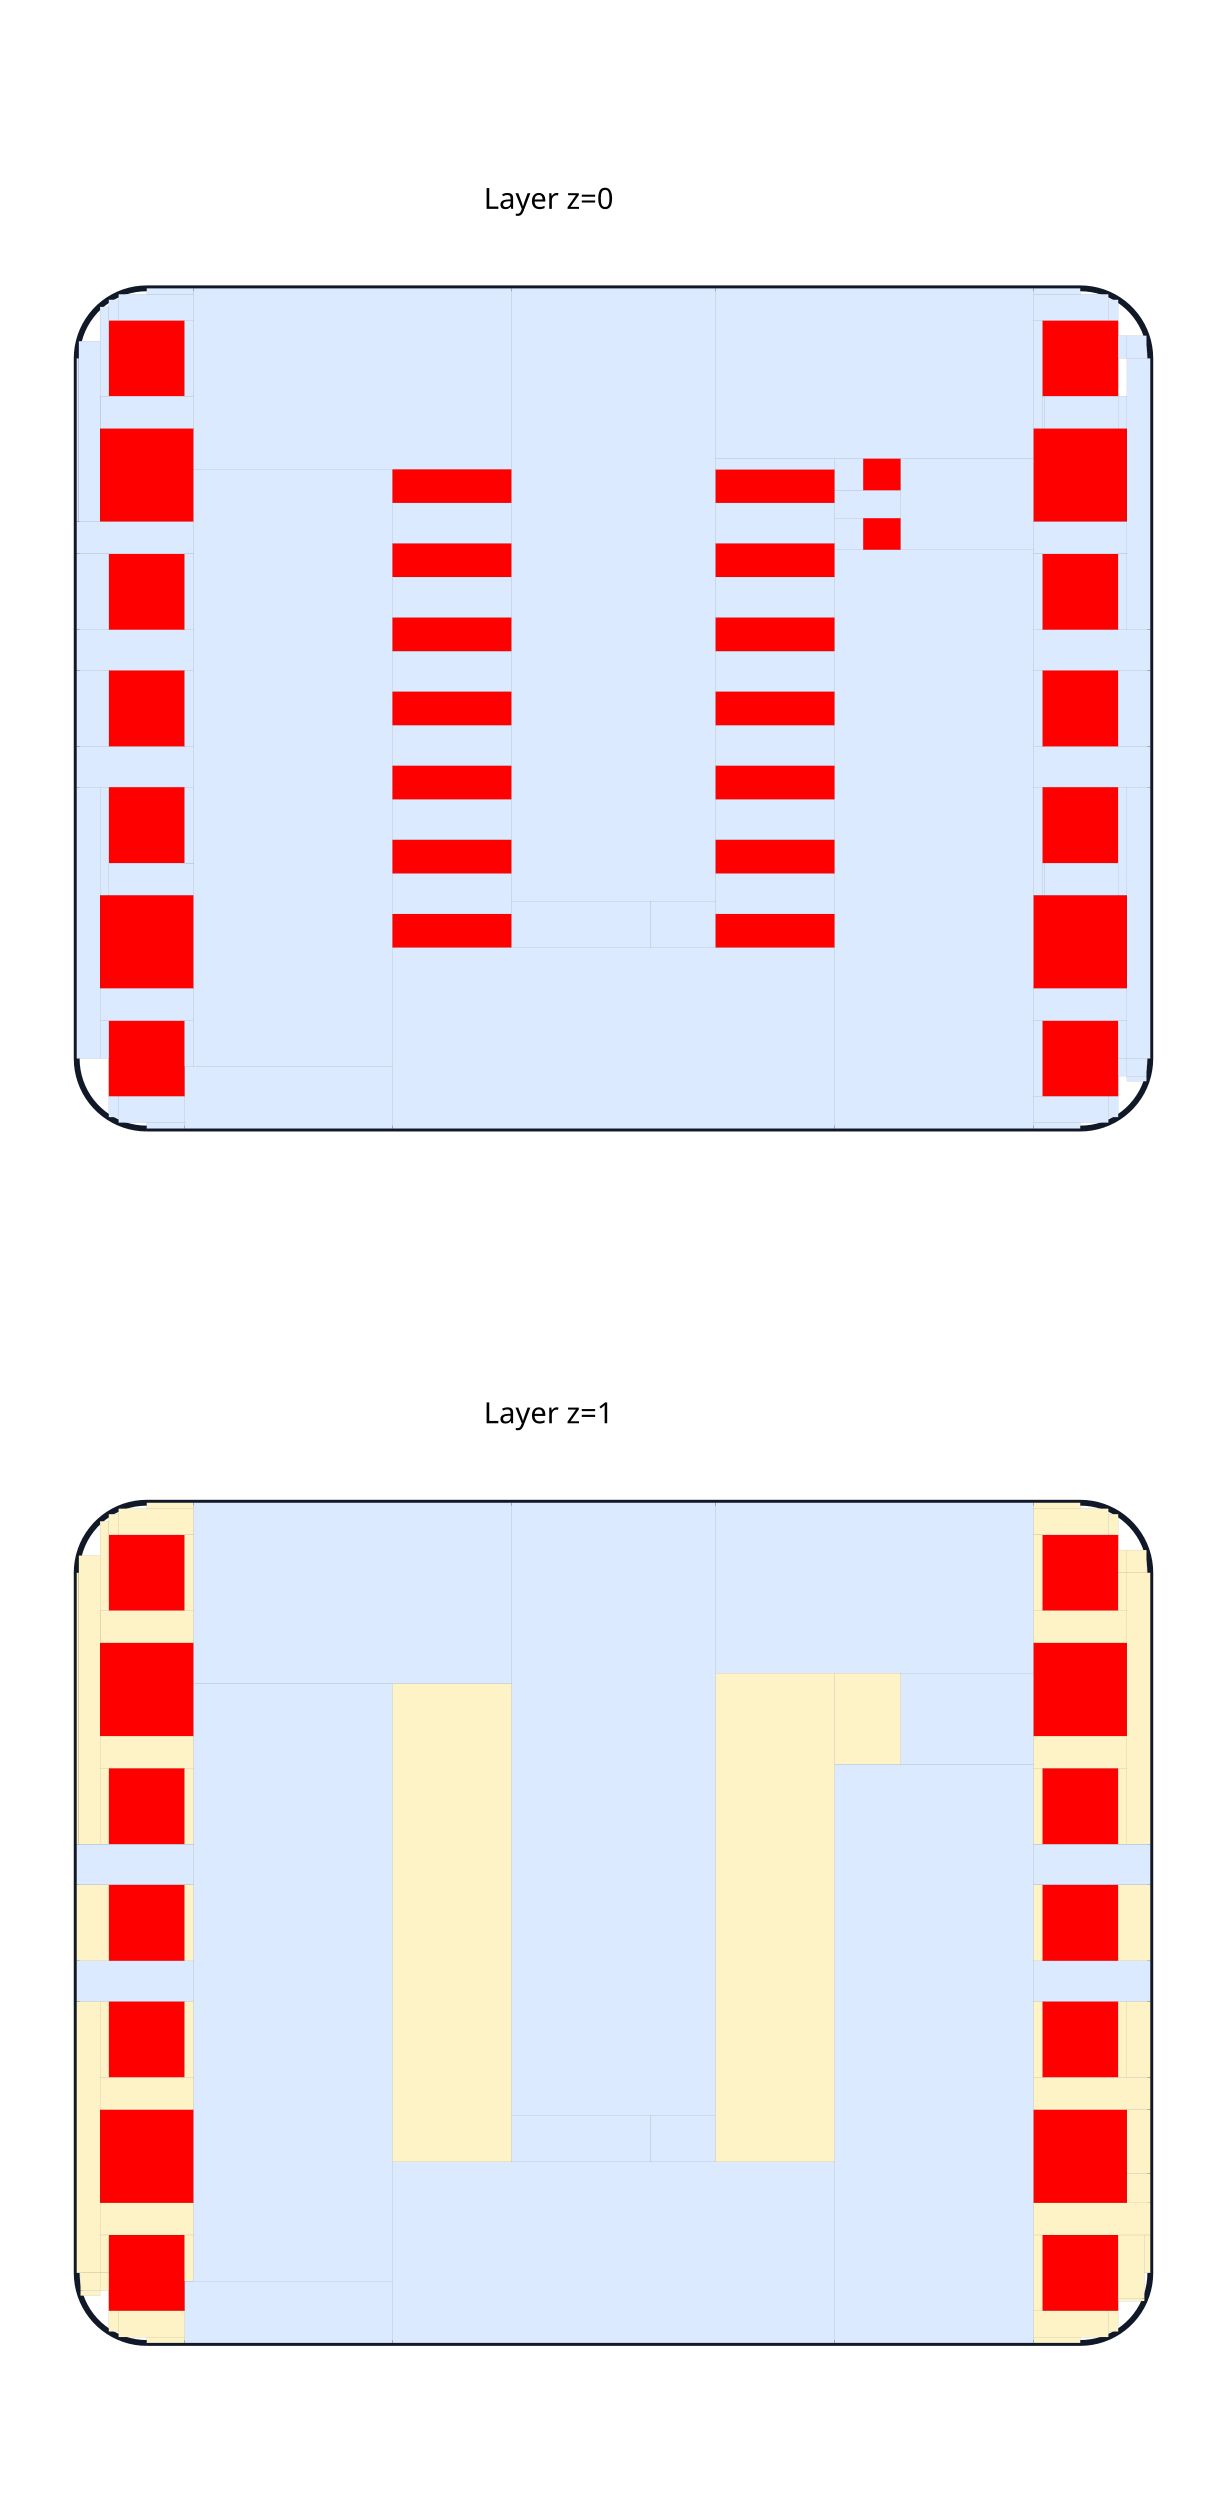
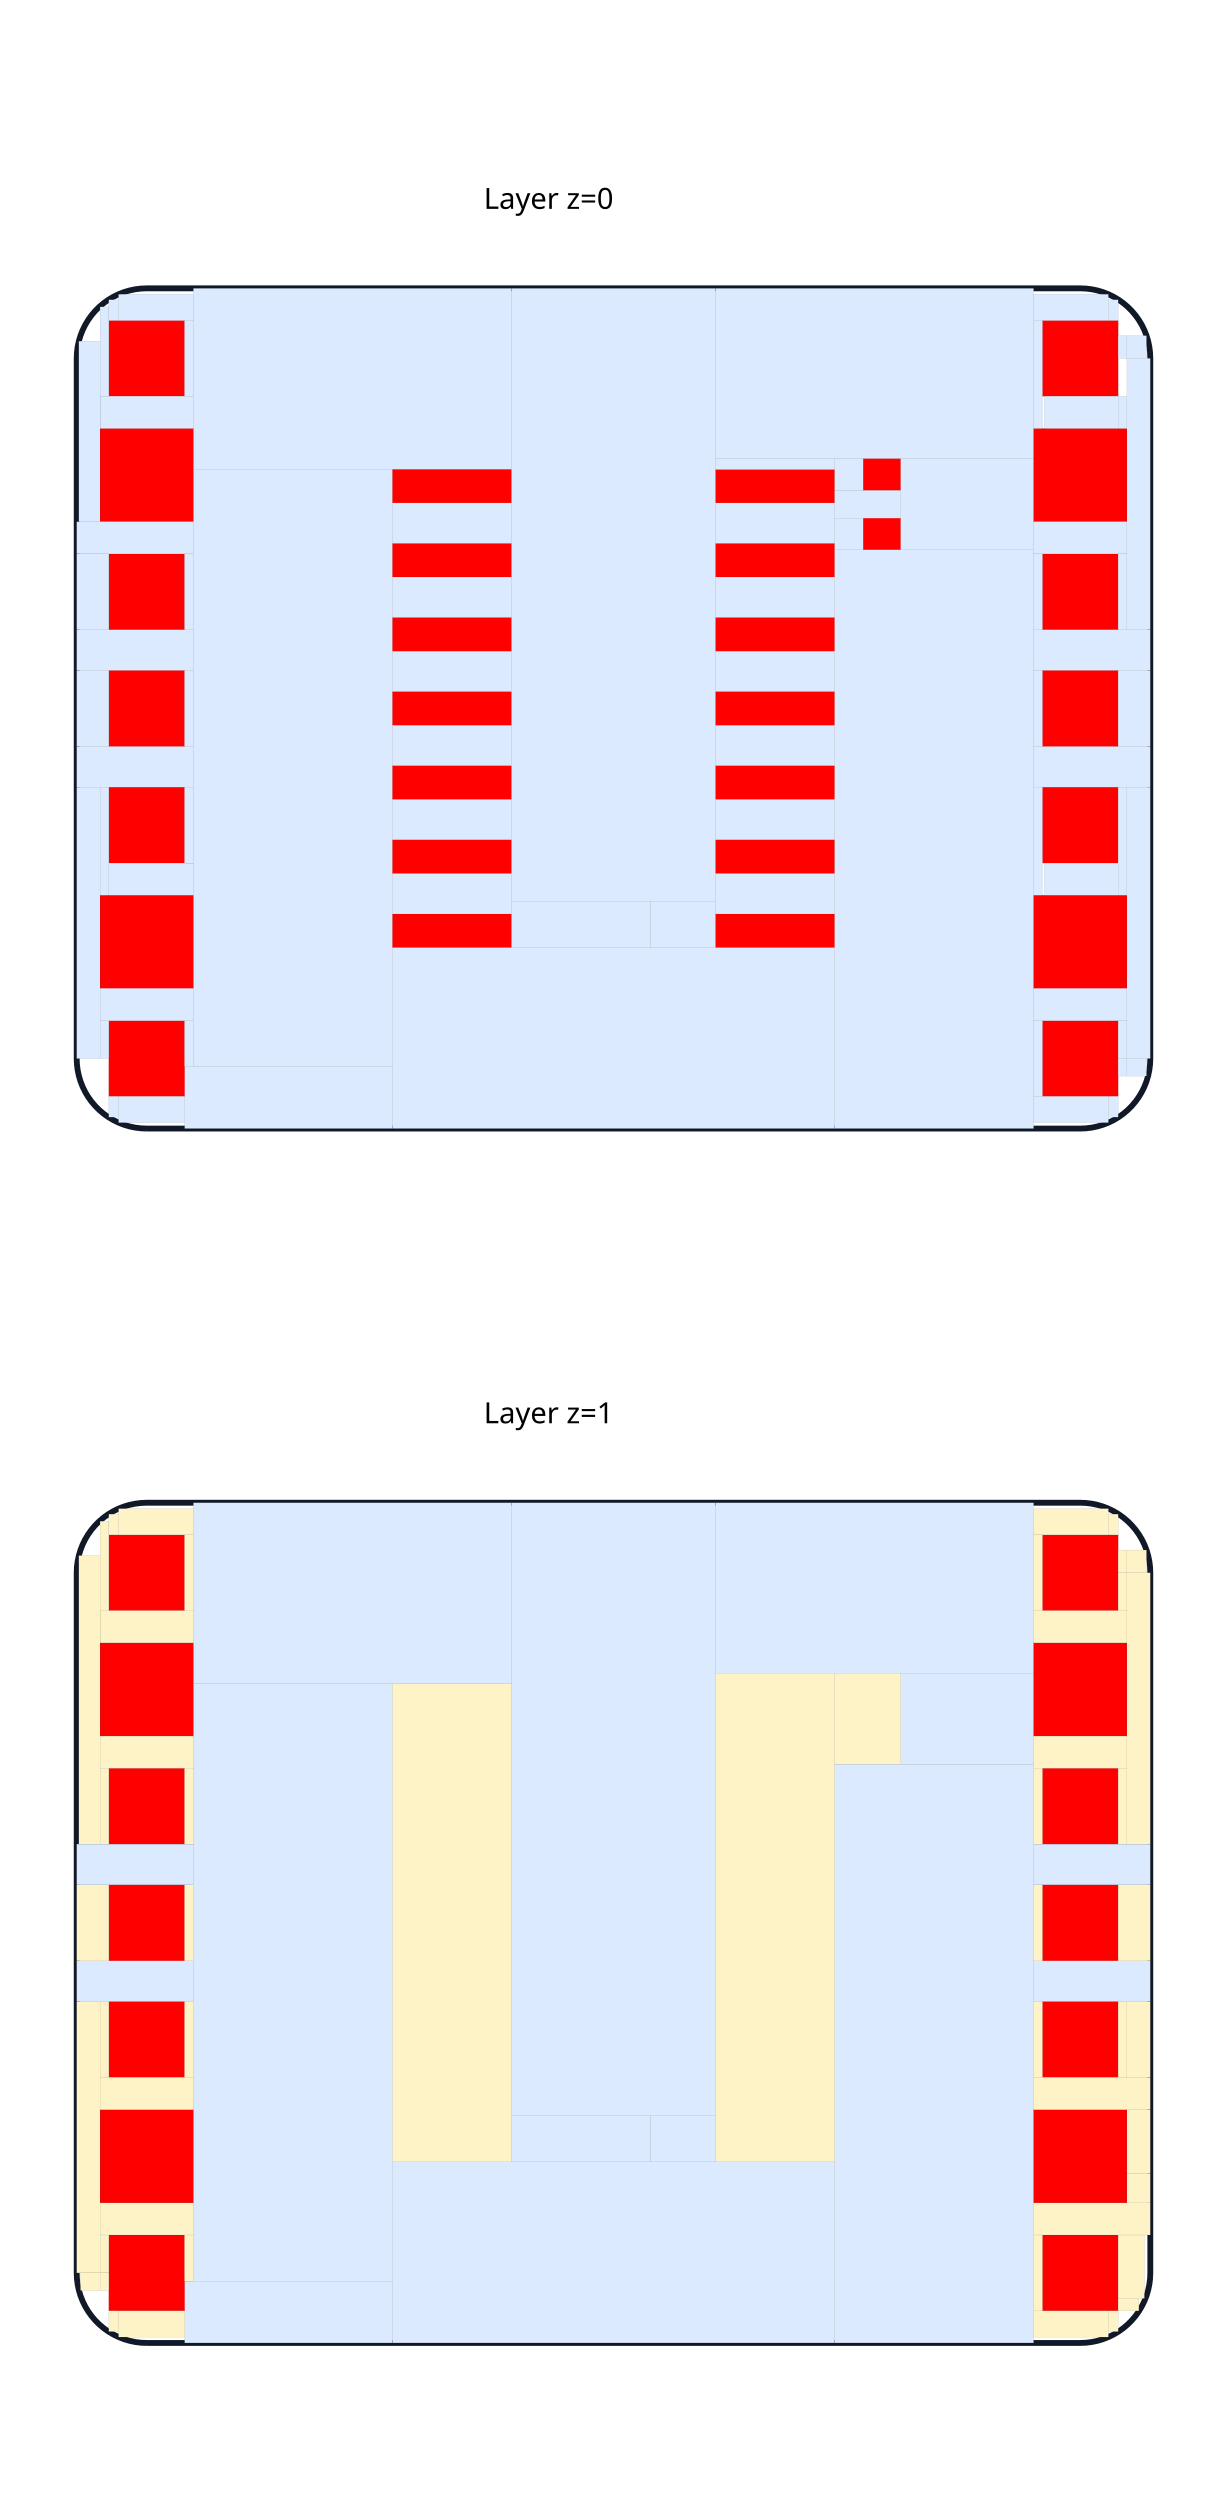
<svg xmlns="http://www.w3.org/2000/svg" width="640" height="1304" viewBox="0 0 640 1304">
  <rect width="100%" height="100%" fill="white" />
  <g>
    <polyline data-points="-7.999999999999999,-7.199999999999999 7.999999999999999,-7.199999999999999 8.099095214566798,-7.195901391608003 8.197513508336879,-7.183633564083266 8.294582584568959,-7.163280319127195 8.38963936304562,-7.134980690040761 8.482034509583563,-7.098927991986068 8.571136871644487,-7.055368501447786 8.656337789746912,-7.004599773915033 8.7370552552276,-6.946968611275671 8.812737885950888,-6.882868692807757 8.882868692807758,-6.812737885950888 8.946968611275672,-6.737055255227601 9.004599773915034,-6.656337789746911 9.055368501447786,-6.571136871644487 9.098927991986068,-6.4820345095835625 9.134980690040761,-6.389639363045619 9.163280319127196,-6.294582584568958 9.183633564083266,-6.19751350833688 9.195901391608002,-6.099095214566798 9.2,-5.999999999999999 9.2,5.999999999999999 9.195901391608002,6.099095214566798 9.183633564083266,6.19751350833688 9.163280319127196,6.294582584568958 9.134980690040761,6.389639363045619 9.098927991986068,6.4820345095835625 9.055368501447786,6.571136871644487 9.004599773915034,6.656337789746911 8.946968611275672,6.737055255227601 8.882868692807758,6.812737885950888 8.812737885950888,6.882868692807757 8.7370552552276,6.946968611275671 8.656337789746912,7.004599773915033 8.571136871644487,7.055368501447786 8.482034509583563,7.098927991986068 8.38963936304562,7.134980690040761 8.294582584568959,7.163280319127195 8.197513508336879,7.183633564083266 8.099095214566798,7.195901391608003 7.999999999999999,7.199999999999999 -7.999999999999999,7.199999999999999 -8.099095214566798,7.195901391608003 -8.197513508336879,7.183633564083266 -8.294582584568959,7.163280319127195 -8.38963936304562,7.134980690040761 -8.482034509583562,7.098927991986068 -8.571136871644487,7.055368501447786 -8.65633778974691,7.004599773915033 -8.7370552552276,6.946968611275671 -8.812737885950888,6.882868692807757 -8.882868692807756,6.812737885950888 -8.946968611275672,6.737055255227601 -9.004599773915034,6.656337789746911 -9.055368501447786,6.571136871644487 -9.098927991986068,6.4820345095835625 -9.134980690040761,6.389639363045619 -9.163280319127196,6.294582584568958 -9.183633564083266,6.19751350833688 -9.195901391608002,6.099095214566798 -9.2,5.999999999999999 -9.2,-5.999999999999999 -9.195901391608002,-6.099095214566797 -9.183633564083266,-6.19751350833688 -9.163280319127196,-6.294582584568958 -9.134980690040761,-6.389639363045619 -9.098927991986068,-6.4820345095835625 -9.055368501447786,-6.571136871644487 -9.004599773915034,-6.656337789746911 -8.946968611275672,-6.737055255227601 -8.882868692807758,-6.812737885950888 -8.812737885950888,-6.882868692807757 -8.7370552552276,-6.946968611275671 -8.656337789746912,-7.004599773915033 -8.571136871644487,-7.055368501447786 -8.482034509583563,-7.098927991986068 -8.38963936304562,-7.134980690040761 -8.294582584568959,-7.163280319127195 -8.19751350833688,-7.183633564083266 -8.099095214566798,-7.195901391608003 -7.999999999999999,-7.199999999999999 -7.999999999999999,-7.199999999999999" data-type="line" data-label="outline" points="76.522,588.657 563.478,588.657 566.494,588.532 569.49,588.159 572.444,587.54 575.337,586.678 578.149,585.581 580.861,584.255 583.454,582.71 585.91,580.956 588.214,579.005 590.348,576.871 592.299,574.568 594.053,572.111 595.598,569.518 596.924,566.806 598.021,563.994 598.882,561.101 599.502,558.147 599.875,555.151 600,552.135 600,186.918 599.875,183.902 599.502,180.907 598.882,177.952 598.021,175.059 596.924,172.247 595.598,169.536 594.053,166.943 592.299,164.486 590.348,162.183 588.214,160.048 585.91,158.097 583.454,156.343 580.861,154.798 578.149,153.472 575.337,152.375 572.444,151.514 569.49,150.894 566.494,150.521 563.478,150.396 76.522,150.396 73.506,150.521 70.51,150.894 67.556,151.514 64.663,152.375 61.851,153.472 59.139,154.798 56.546,156.343 54.09,158.097 51.786,160.048 49.652,162.183 47.701,164.486 45.947,166.943 44.402,169.536 43.076,172.247 41.979,175.059 41.118,177.952 40.498,180.907 40.125,183.902 40,186.918 40,552.135 40.125,555.151 40.498,558.147 41.118,561.101 41.979,563.994 43.076,566.806 44.402,569.518 45.947,572.111 47.701,574.568 49.652,576.871 51.786,579.005 54.09,580.956 56.546,582.71 59.139,584.255 61.851,585.581 64.663,586.678 67.556,587.54 70.51,588.159 73.506,588.532 76.522,588.657 76.522,588.657" fill="none" stroke="#111827" stroke-width="3.043" />
  </g>
  <g>
    <polyline data-points="-7.999999999999999,-28.012638541666664 7.999999999999999,-28.012638541666664 8.099095214566798,-28.00853993327467 8.197513508336879,-27.99627210574993 8.294582584568959,-27.97591886079386 8.38963936304562,-27.947619231707428 8.482034509583563,-27.91156653365273 8.571136871644487,-27.868007043114453 8.656337789746912,-27.817238315581697 8.7370552552276,-27.759607152942337 8.812737885950888,-27.695507234474423 8.882868692807758,-27.625376427617553 8.946968611275672,-27.549693796894267 9.004599773915034,-27.468976331413575 9.055368501447786,-27.383775413311152 9.098927991986068,-27.29467305125023 9.134980690040761,-27.202277904712282 9.163280319127196,-27.107221126235622 9.183633564083266,-27.010152050003544 9.195901391608002,-26.911733756233463 9.2,-26.812638541666665 9.2,-14.812638541666665 9.195901391608002,-14.713543327099867 9.183633564083266,-14.615125033329786 9.163280319127196,-14.518055957097708 9.134980690040761,-14.422999178621046 9.098927991986068,-14.330604032083102 9.055368501447786,-14.241501670022178 9.004599773915034,-14.156300751919755 8.946968611275672,-14.075583286439064 8.882868692807758,-13.999900655715777 8.812737885950888,-13.929769848858907 8.7370552552276,-13.865669930390993 8.656337789746912,-13.808038767751633 8.571136871644487,-13.757270040218879 8.482034509583563,-13.713710549680597 8.38963936304562,-13.677657851625904 8.294582584568959,-13.649358222539469 8.197513508336879,-13.6290049775834 8.099095214566798,-13.616737150058661 7.999999999999999,-13.612638541666666 -7.999999999999999,-13.612638541666666 -8.099095214566798,-13.616737150058661 -8.197513508336879,-13.6290049775834 -8.294582584568959,-13.649358222539469 -8.38963936304562,-13.677657851625904 -8.482034509583562,-13.713710549680597 -8.571136871644487,-13.757270040218879 -8.65633778974691,-13.808038767751633 -8.7370552552276,-13.865669930390993 -8.812737885950888,-13.929769848858907 -8.882868692807756,-13.999900655715777 -8.946968611275672,-14.075583286439064 -9.004599773915034,-14.156300751919755 -9.055368501447786,-14.241501670022178 -9.098927991986068,-14.330604032083102 -9.134980690040761,-14.422999178621046 -9.163280319127196,-14.518055957097708 -9.183633564083266,-14.615125033329786 -9.195901391608002,-14.713543327099867 -9.2,-14.812638541666665 -9.2,-26.812638541666665 -9.195901391608002,-26.911733756233463 -9.183633564083266,-27.010152050003544 -9.163280319127196,-27.107221126235622 -9.134980690040761,-27.202277904712282 -9.098927991986068,-27.29467305125023 -9.055368501447786,-27.383775413311152 -9.004599773915034,-27.468976331413575 -8.946968611275672,-27.549693796894267 -8.882868692807758,-27.625376427617553 -8.812737885950888,-27.695507234474423 -8.7370552552276,-27.759607152942337 -8.656337789746912,-27.817238315581697 -8.571136871644487,-27.868007043114453 -8.482034509583563,-27.91156653365273 -8.38963936304562,-27.947619231707428 -8.294582584568959,-27.97591886079386 -8.19751350833688,-27.99627210574993 -8.099095214566798,-28.00853993327467 -7.999999999999999,-28.012638541666664 -7.999999999999999,-28.012638541666664" data-type="line" data-label="outline" points="76.522,1222.085 563.478,1222.085 566.494,1221.961 569.49,1221.587 572.444,1220.968 575.337,1220.106 578.149,1219.009 580.861,1217.683 583.454,1216.138 585.91,1214.384 588.214,1212.433 590.348,1210.299 592.299,1207.996 594.053,1205.539 595.598,1202.946 596.924,1200.234 598.021,1197.422 598.882,1194.529 599.502,1191.575 599.875,1188.58 600,1185.564 600,820.346 599.875,817.33 599.502,814.335 598.882,811.381 598.021,808.488 596.924,805.676 595.598,802.964 594.053,800.371 592.299,797.914 590.348,795.611 588.214,793.476 585.91,791.525 583.454,789.771 580.861,788.226 578.149,786.901 575.337,785.803 572.444,784.942 569.49,784.323 566.494,783.949 563.478,783.824 76.522,783.824 73.506,783.949 70.51,784.323 67.556,784.942 64.663,785.803 61.851,786.901 59.139,788.226 56.546,789.771 54.09,791.525 51.786,793.476 49.652,795.611 47.701,797.914 45.947,800.371 44.402,802.964 43.076,805.676 41.979,808.488 41.118,811.381 40.498,814.335 40.125,817.33 40,820.346 40,1185.564 40.125,1188.58 40.498,1191.575 41.118,1194.529 41.979,1197.422 43.076,1200.234 44.402,1202.946 45.947,1205.539 47.701,1207.996 49.652,1210.299 51.786,1212.433 54.09,1214.384 56.546,1216.138 59.139,1217.683 61.851,1219.009 64.663,1220.106 67.556,1220.968 70.51,1221.587 73.506,1221.961 76.522,1222.085 76.522,1222.085" fill="none" stroke="#111827" stroke-width="3.043" />
  </g>
  <g>
    <rect data-type="rect" data-label="node" data-x="0" data-y="1.9496674999999997" x="266.736" y="150.396" width="106.528" height="319.585" fill="#dbeafe" stroke="black" stroke-width="0.033" />
  </g>
  <g>
    <rect data-type="rect" data-label="node" data-x="-4.4750555" data-y="5.6484974999999995" x="100.87" y="150.396" width="165.866" height="94.439" fill="#dbeafe" stroke="black" stroke-width="0.033" />
  </g>
  <g>
    <rect data-type="rect" data-label="node" data-x="4.4750555" data-y="5.74" x="373.264" y="150.396" width="165.866" height="88.87" fill="#dbeafe" stroke="black" stroke-width="0.033" />
  </g>
  <g>
    <rect data-type="rect" data-label="node" data-x="-5.4940525" data-y="-1.0208469999999998" x="100.87" y="244.836" width="103.84" height="311.521" fill="#dbeafe" stroke="black" stroke-width="0.033" />
  </g>
  <g>
    <rect data-type="rect" data-label="node" data-x="5.4940525" data-y="-2.2399999999999993" x="435.29" y="286.744" width="103.84" height="301.913" fill="#dbeafe" stroke="black" stroke-width="0.033" />
  </g>
  <g>
    <rect data-type="rect" data-label="node" data-x="0" data-y="-5.6484974999999995" x="204.71" y="494.218" width="230.58" height="94.439" fill="#dbeafe" stroke="black" stroke-width="0.033" />
  </g>
  <g>
    <rect data-type="rect" data-label="node" data-x="6.06" data-y="3.4999999999999996" x="469.739" y="239.266" width="69.391" height="47.478" fill="#dbeafe" stroke="black" stroke-width="0.033" />
  </g>
  <g>
    <rect data-type="rect" data-label="node" data-x="-8.2" data-y="1" x="40" y="328.44" width="60.87" height="21.304" fill="#dbeafe" stroke="black" stroke-width="0.033" />
  </g>
  <g>
    <rect data-type="rect" data-label="node" data-x="-5.5690525" data-y="-6.669344499999999" x="96.304" y="556.356" width="108.406" height="32.301" fill="#dbeafe" stroke="black" stroke-width="0.033" />
  </g>
  <g>
    <rect data-type="rect" data-label="node" data-x="8.2" data-y="1" x="539.13" y="328.44" width="60.87" height="21.304" fill="#dbeafe" stroke="black" stroke-width="0.033" />
  </g>
  <g>
    <rect data-type="rect" data-label="node" data-x="-0.5556160000000001" data-y="-3.6988299999999996" x="266.736" y="469.982" width="72.708" height="24.236" fill="#dbeafe" stroke="black" stroke-width="0.033" />
  </g>
  <g>
    <rect data-type="rect" data-label="node" data-x="1.1944949999999999" data-y="-3.6988299999999996" x="339.444" y="469.982" width="33.82" height="24.236" fill="#dbeafe" stroke="black" stroke-width="0.033" />
  </g>
  <g>
    <rect data-type="rect" data-label="node" data-x="-8.2" data-y="-0.9999999999999999" x="40" y="389.309" width="60.87" height="21.304" fill="#dbeafe" stroke="black" stroke-width="0.033" />
  </g>
  <g>
    <rect data-type="rect" data-label="node" data-x="8.2" data-y="-0.9999999999999999" x="539.13" y="389.309" width="60.87" height="21.304" fill="#dbeafe" stroke="black" stroke-width="0.033" />
  </g>
  <g>
    <rect data-type="rect" data-label="node" data-x="-8" data-y="-4" x="52.174" y="466.918" width="48.696" height="48.696" fill="red" stroke="black" stroke-width="0.033" />
  </g>
  <g>
    <rect data-type="rect" data-label="node" data-x="-8" data-y="4" x="52.174" y="223.44" width="48.696" height="48.696" fill="red" stroke="black" stroke-width="0.033" />
  </g>
  <g>
    <rect data-type="rect" data-label="node" data-x="8" data-y="4" x="539.13" y="223.44" width="48.696" height="48.696" fill="red" stroke="black" stroke-width="0.033" />
  </g>
  <g>
    <rect data-type="rect" data-label="node" data-x="8" data-y="-4" x="539.13" y="466.918" width="48.696" height="48.696" fill="red" stroke="black" stroke-width="0.033" />
  </g>
  <g>
    <rect data-type="rect" data-label="node" data-x="-8" data-y="-2" x="56.739" y="410.614" width="39.565" height="39.565" fill="red" stroke="black" stroke-width="0.033" />
  </g>
  <g>
    <rect data-type="rect" data-label="node" data-x="-8" data-y="0" x="56.739" y="349.744" width="39.565" height="39.565" fill="red" stroke="black" stroke-width="0.033" />
  </g>
  <g>
    <rect data-type="rect" data-label="node" data-x="-8" data-y="2" x="56.739" y="288.875" width="39.565" height="39.565" fill="red" stroke="black" stroke-width="0.033" />
  </g>
  <g>
    <rect data-type="rect" data-label="node" data-x="8" data-y="2" x="543.696" y="288.875" width="39.565" height="39.565" fill="red" stroke="black" stroke-width="0.033" />
  </g>
  <g>
    <rect data-type="rect" data-label="node" data-x="8" data-y="0" x="543.696" y="349.744" width="39.565" height="39.565" fill="red" stroke="black" stroke-width="0.033" />
  </g>
  <g>
    <rect data-type="rect" data-label="node" data-x="8" data-y="-2" x="543.696" y="410.614" width="39.565" height="39.565" fill="red" stroke="black" stroke-width="0.033" />
  </g>
  <g>
    <rect data-type="rect" data-label="node" data-x="-8" data-y="6" x="56.739" y="167.135" width="39.565" height="39.565" fill="red" stroke="black" stroke-width="0.033" />
  </g>
  <g>
    <rect data-type="rect" data-label="node" data-x="8" data-y="6" x="543.696" y="167.135" width="39.565" height="39.565" fill="red" stroke="black" stroke-width="0.033" />
  </g>
  <g>
    <rect data-type="rect" data-label="node" data-x="-8" data-y="-6" x="56.739" y="532.353" width="39.565" height="39.565" fill="red" stroke="black" stroke-width="0.033" />
  </g>
  <g>
    <rect data-type="rect" data-label="node" data-x="8" data-y="-6" x="543.696" y="532.353" width="39.565" height="39.565" fill="red" stroke="black" stroke-width="0.033" />
  </g>
  <g>
    <rect data-type="rect" data-label="node" data-x="-8.924999999999999" data-y="0" x="40" y="349.744" width="16.739" height="39.565" fill="#dbeafe" stroke="black" stroke-width="0.033" />
  </g>
  <g>
    <rect data-type="rect" data-label="node" data-x="-2.769108" data-y="-3.1749995" x="204.71" y="455.566" width="62.026" height="21.183" fill="#dbeafe" stroke="black" stroke-width="0.033" />
  </g>
  <g>
    <rect data-type="rect" data-label="node" data-x="-2.769108" data-y="-1.9049995" x="204.71" y="416.914" width="62.026" height="21.183" fill="#dbeafe" stroke="black" stroke-width="0.033" />
  </g>
  <g>
    <rect data-type="rect" data-label="node" data-x="-2.769108" data-y="-0.6349994999999999" x="204.71" y="378.261" width="62.026" height="21.183" fill="#dbeafe" stroke="black" stroke-width="0.033" />
  </g>
  <g>
    <rect data-type="rect" data-label="node" data-x="-2.769108" data-y="0.6350005" x="204.71" y="339.609" width="62.026" height="21.183" fill="#dbeafe" stroke="black" stroke-width="0.033" />
  </g>
  <g>
    <rect data-type="rect" data-label="node" data-x="-2.769108" data-y="1.9050004999999999" x="204.71" y="300.957" width="62.026" height="21.183" fill="#dbeafe" stroke="black" stroke-width="0.033" />
  </g>
  <g>
    <rect data-type="rect" data-label="node" data-x="-2.769108" data-y="3.1750004999999994" x="204.71" y="262.305" width="62.026" height="21.183" fill="#dbeafe" stroke="black" stroke-width="0.033" />
  </g>
  <g>
    <rect data-type="rect" data-label="node" data-x="2.769108" data-y="-3.1749995" x="373.264" y="455.566" width="62.026" height="21.183" fill="#dbeafe" stroke="black" stroke-width="0.033" />
  </g>
  <g>
    <rect data-type="rect" data-label="node" data-x="2.769108" data-y="-1.9049995" x="373.264" y="416.914" width="62.026" height="21.183" fill="#dbeafe" stroke="black" stroke-width="0.033" />
  </g>
  <g>
    <rect data-type="rect" data-label="node" data-x="2.769108" data-y="-0.6349994999999999" x="373.264" y="378.261" width="62.026" height="21.183" fill="#dbeafe" stroke="black" stroke-width="0.033" />
  </g>
  <g>
    <rect data-type="rect" data-label="node" data-x="2.769108" data-y="0.6350005" x="373.264" y="339.609" width="62.026" height="21.183" fill="#dbeafe" stroke="black" stroke-width="0.033" />
  </g>
  <g>
    <rect data-type="rect" data-label="node" data-x="2.769108" data-y="1.9050004999999999" x="373.264" y="300.957" width="62.026" height="21.183" fill="#dbeafe" stroke="black" stroke-width="0.033" />
  </g>
  <g>
    <rect data-type="rect" data-label="node" data-x="2.769108" data-y="3.1750004999999994" x="373.264" y="262.305" width="62.026" height="21.183" fill="#dbeafe" stroke="black" stroke-width="0.033" />
  </g>
  <g>
    <rect data-type="rect" data-label="node" data-x="4.3540525" data-y="3.5" x="435.29" y="255.701" width="34.449" height="14.609" fill="#dbeafe" stroke="black" stroke-width="0.033" />
  </g>
  <g>
    <rect data-type="rect" data-label="node" data-x="4.0340525" data-y="2.9899999999999998" x="435.29" y="270.309" width="14.971" height="16.435" fill="#dbeafe" stroke="black" stroke-width="0.033" />
  </g>
  <g>
    <rect data-type="rect" data-label="node" data-x="4.0340525" data-y="4.01" x="435.29" y="239.266" width="14.971" height="16.435" fill="#dbeafe" stroke="black" stroke-width="0.033" />
  </g>
  <g>
    <rect data-type="rect" data-label="node" data-x="8.0175" data-y="-2.925" x="544.761" y="450.179" width="38.5" height="16.739" fill="#dbeafe" stroke="black" stroke-width="0.033" />
  </g>
  <g>
    <rect data-type="rect" data-label="node" data-x="8.925" data-y="0" x="583.261" y="349.744" width="16.739" height="39.565" fill="#dbeafe" stroke="black" stroke-width="0.033" />
  </g>
  <g>
    <rect data-type="rect" data-label="node" data-x="8.0175" data-y="5.074999999999999" x="544.761" y="206.701" width="38.5" height="16.739" fill="#dbeafe" stroke="black" stroke-width="0.033" />
  </g>
  <g>
    <rect data-type="rect" data-label="node" data-x="9" data-y="-3.6750000000000003" x="587.826" y="410.614" width="12.174" height="141.522" fill="#dbeafe" stroke="black" stroke-width="0.033" />
  </g>
  <g>
    <rect data-type="rect" data-label="node" data-x="8.9674905" data-y="6.1948194999999995" x="587.826" y="175.059" width="10.195" height="11.859" fill="#dbeafe" stroke="black" stroke-width="0.033" />
  </g>
  <g>
    <rect data-type="rect" data-label="node" data-x="7.8410174999999995" data-y="-6.874464" x="539.13" y="571.918" width="39.018" height="13.663" fill="#dbeafe" stroke="black" stroke-width="0.033" />
  </g>
  <g>
    <rect data-type="rect" data-label="node" data-x="7.8410174999999995" data-y="6.874464" x="539.13" y="153.472" width="39.018" height="13.663" fill="#dbeafe" stroke="black" stroke-width="0.033" />
  </g>
  <g>
    <rect data-type="rect" data-label="node" data-x="-7.8410174999999995" data-y="6.874464" x="61.851" y="153.472" width="39.018" height="13.663" fill="#dbeafe" stroke="black" stroke-width="0.033" />
  </g>
  <g>
    <rect data-type="rect" data-label="node" data-x="-7.9160175" data-y="-6.874464" x="61.851" y="571.918" width="34.453" height="13.663" fill="#dbeafe" stroke="black" stroke-width="0.033" />
  </g>
  <g>
    <rect data-type="rect" data-label="node" data-x="-8" data-y="5.074999999999999" x="52.174" y="206.701" width="48.696" height="16.739" fill="#dbeafe" stroke="black" stroke-width="0.033" />
  </g>
  <g>
    <rect data-type="rect" data-label="node" data-x="-7.924999999999999" data-y="-2.925" x="56.739" y="450.179" width="44.13" height="16.739" fill="#dbeafe" stroke="black" stroke-width="0.033" />
  </g>
  <g>
    <rect data-type="rect" data-label="node" data-x="7.999999999999999" data-y="-5.074999999999999" x="539.13" y="515.614" width="48.696" height="16.739" fill="#dbeafe" stroke="black" stroke-width="0.033" />
  </g>
  <g>
    <rect data-type="rect" data-label="node" data-x="8.9674905" data-y="-6.15" x="587.826" y="552.135" width="10.195" height="9.13" fill="#dbeafe" stroke="black" stroke-width="0.033" />
  </g>
  <g>
    <rect data-type="rect" data-label="node" data-x="-8.98164" data-y="4.747291499999999" x="41.118" y="177.952" width="11.056" height="94.183" fill="#dbeafe" stroke="black" stroke-width="0.033" />
  </g>
  <g>
    <rect data-type="rect" data-label="node" data-x="9" data-y="3.6749999999999994" x="587.826" y="186.918" width="12.174" height="141.522" fill="#dbeafe" stroke="black" stroke-width="0.033" />
  </g>
  <g>
    <rect data-type="rect" data-label="node" data-x="-8.2" data-y="2.925" x="40" y="272.135" width="60.87" height="16.739" fill="#dbeafe" stroke="black" stroke-width="0.033" />
  </g>
  <g>
    <rect data-type="rect" data-label="node" data-x="7.999999999999999" data-y="2.925" x="539.13" y="272.135" width="48.696" height="16.739" fill="#dbeafe" stroke="black" stroke-width="0.033" />
  </g>
  <g>
    <rect data-type="rect" data-label="node" data-x="-8.924999999999999" data-y="2" x="40" y="288.875" width="16.739" height="39.565" fill="#dbeafe" stroke="black" stroke-width="0.033" />
  </g>
  <g>
    <rect data-type="rect" data-label="node" data-x="-9" data-y="-3.6750000000000003" x="40" y="410.614" width="12.174" height="141.522" fill="#dbeafe" stroke="black" stroke-width="0.033" />
  </g>
  <g>
    <rect data-type="rect" data-label="node" data-x="-7.999999999999999" data-y="-5.074999999999999" x="52.174" y="515.614" width="48.696" height="16.739" fill="#dbeafe" stroke="black" stroke-width="0.033" />
  </g>
  <g>
    <rect data-type="rect" data-label="node" data-x="-2.7691079999999593" data-y="3.81000000000006" x="204.71" y="244.836" width="62.026" height="17.469" fill="red" stroke="black" stroke-width="0.033" />
  </g>
  <g>
    <rect data-type="rect" data-label="node" data-x="-2.7691079999999593" data-y="2.540000000000078" x="204.71" y="283.488" width="62.026" height="17.469" fill="red" stroke="black" stroke-width="0.033" />
  </g>
  <g>
    <rect data-type="rect" data-label="node" data-x="-2.7691079999999593" data-y="1.270000000000096" x="204.71" y="322.14" width="62.026" height="17.469" fill="red" stroke="black" stroke-width="0.033" />
  </g>
  <g>
    <rect data-type="rect" data-label="node" data-x="-2.76910799999996" data-y="4.996003610813204e-16" x="204.71" y="360.792" width="62.026" height="17.469" fill="red" stroke="black" stroke-width="0.033" />
  </g>
  <g>
    <rect data-type="rect" data-label="node" data-x="-2.76910799999996" data-y="-1.2699999999999814" x="204.71" y="399.444" width="62.026" height="17.469" fill="red" stroke="black" stroke-width="0.033" />
  </g>
  <g>
    <rect data-type="rect" data-label="node" data-x="-2.76910799999996" data-y="-2.5399999999999627" x="204.71" y="438.096" width="62.026" height="17.469" fill="red" stroke="black" stroke-width="0.033" />
  </g>
  <g>
    <rect data-type="rect" data-label="node" data-x="-2.769107999999961" data-y="-3.8099999999999454" x="204.71" y="476.749" width="62.026" height="17.469" fill="red" stroke="black" stroke-width="0.033" />
  </g>
  <g>
    <rect data-type="rect" data-label="node" data-x="2.7691080000000747" data-y="3.810000000000059" x="373.264" y="244.836" width="62.026" height="17.469" fill="red" stroke="black" stroke-width="0.033" />
  </g>
  <g>
    <rect data-type="rect" data-label="node" data-x="2.7691080000000743" data-y="2.5400000000000773" x="373.264" y="283.488" width="62.026" height="17.469" fill="red" stroke="black" stroke-width="0.033" />
  </g>
  <g>
    <rect data-type="rect" data-label="node" data-x="2.7691080000000743" data-y="1.270000000000095" x="373.264" y="322.14" width="62.026" height="17.469" fill="red" stroke="black" stroke-width="0.033" />
  </g>
  <g>
    <rect data-type="rect" data-label="node" data-x="2.769108000000074" data-y="-4.996003610813204e-16" x="373.264" y="360.792" width="62.026" height="17.469" fill="red" stroke="black" stroke-width="0.033" />
  </g>
  <g>
    <rect data-type="rect" data-label="node" data-x="2.7691080000000734" data-y="-1.2699999999999823" x="373.264" y="399.444" width="62.026" height="17.469" fill="red" stroke="black" stroke-width="0.033" />
  </g>
  <g>
    <rect data-type="rect" data-label="node" data-x="2.7691080000000734" data-y="-2.5399999999999636" x="373.264" y="438.096" width="62.026" height="17.469" fill="red" stroke="black" stroke-width="0.033" />
  </g>
  <g>
    <rect data-type="rect" data-label="node" data-x="2.769108000000073" data-y="-3.8099999999999463" x="373.264" y="476.749" width="62.026" height="17.469" fill="red" stroke="black" stroke-width="0.033" />
  </g>
  <g>
    <rect data-type="rect" data-label="node" data-x="4.6" data-y="4.01" x="450.261" y="239.266" width="19.478" height="16.435" fill="red" stroke="black" stroke-width="0.033" />
  </g>
  <g>
    <rect data-type="rect" data-label="node" data-x="4.6" data-y="2.9899999999999993" x="450.261" y="270.309" width="19.478" height="16.435" fill="red" stroke="black" stroke-width="0.033" />
  </g>
  <g>
    <rect data-type="rect" data-label="node" data-x="2.769108" data-y="4.18849730000003" x="373.264" y="239.266" width="62.026" height="5.57" fill="#dbeafe" stroke="black" stroke-width="0.033" />
  </g>
  <g>
    <rect data-type="rect" data-label="node" data-x="-7.2749999999999995" data-y="6" x="96.304" y="167.135" width="4.565" height="39.565" fill="#dbeafe" stroke="black" stroke-width="0.033" />
  </g>
  <g>
-     <rect data-type="rect" data-label="node" data-x="-7.6" data-y="7.149463999999999" x="76.522" y="150.396" width="24.348" height="3.076" fill="#dbeafe" stroke="black" stroke-width="0.033" />
-   </g>
-   <g>
    <rect data-type="rect" data-label="node" data-x="7.2749999999999995" data-y="5.7250000000000005" x="539.13" y="167.135" width="4.565" height="56.304" fill="#dbeafe" stroke="black" stroke-width="0.033" />
  </g>
  <g>
-     <rect data-type="rect" data-label="node" data-x="7.6" data-y="7.149464" x="539.13" y="150.396" width="24.348" height="3.076" fill="#dbeafe" stroke="black" stroke-width="0.033" />
-   </g>
-   <g>
    <rect data-type="rect" data-label="node" data-x="-7.2749999999999995" data-y="-5.7443444999999995" x="96.304" y="532.353" width="4.565" height="24.004" fill="#dbeafe" stroke="black" stroke-width="0.033" />
  </g>
  <g>
    <rect data-type="rect" data-label="node" data-x="-7.2749999999999995" data-y="-2" x="96.304" y="410.614" width="4.565" height="39.565" fill="#dbeafe" stroke="black" stroke-width="0.033" />
  </g>
  <g>
    <rect data-type="rect" data-label="node" data-x="-7.2749999999999995" data-y="0" x="96.304" y="349.744" width="4.565" height="39.565" fill="#dbeafe" stroke="black" stroke-width="0.033" />
  </g>
  <g>
    <rect data-type="rect" data-label="node" data-x="-7.2749999999999995" data-y="2" x="96.304" y="288.875" width="4.565" height="39.565" fill="#dbeafe" stroke="black" stroke-width="0.033" />
  </g>
  <g>
-     <rect data-type="rect" data-label="node" data-x="7.6" data-y="-7.149463999999999" x="539.13" y="585.581" width="24.348" height="3.076" fill="#dbeafe" stroke="black" stroke-width="0.033" />
-   </g>
-   <g>
    <rect data-type="rect" data-label="node" data-x="7.2749999999999995" data-y="-6" x="539.13" y="532.353" width="4.565" height="39.565" fill="#dbeafe" stroke="black" stroke-width="0.033" />
  </g>
  <g>
    <rect data-type="rect" data-label="node" data-x="7.2749999999999995" data-y="-2.275" x="539.13" y="410.614" width="4.565" height="56.304" fill="#dbeafe" stroke="black" stroke-width="0.033" />
  </g>
  <g>
    <rect data-type="rect" data-label="node" data-x="7.2749999999999995" data-y="0" x="539.13" y="349.744" width="4.565" height="39.565" fill="#dbeafe" stroke="black" stroke-width="0.033" />
  </g>
  <g>
    <rect data-type="rect" data-label="node" data-x="7.2749999999999995" data-y="2" x="539.13" y="288.875" width="4.565" height="39.565" fill="#dbeafe" stroke="black" stroke-width="0.033" />
  </g>
  <g>
-     <rect data-type="rect" data-label="node" data-x="-7.675" data-y="-7.149463999999999" x="76.522" y="585.581" width="19.783" height="3.076" fill="#dbeafe" stroke="black" stroke-width="0.033" />
-   </g>
-   <g>
    <rect data-type="rect" data-label="node" data-x="8.725000000000001" data-y="2" x="583.261" y="288.875" width="4.565" height="39.565" fill="#dbeafe" stroke="black" stroke-width="0.033" />
  </g>
  <g>
    <rect data-type="rect" data-label="node" data-x="-8.725000000000001" data-y="-2.275" x="52.174" y="410.614" width="4.565" height="56.304" fill="#dbeafe" stroke="black" stroke-width="0.033" />
  </g>
  <g>
    <rect data-type="rect" data-label="node" data-x="8.725000000000001" data-y="-2.275" x="583.261" y="410.614" width="4.565" height="56.304" fill="#dbeafe" stroke="black" stroke-width="0.033" />
  </g>
  <g>
-     <rect data-type="rect" data-label="node" data-x="7.3675" data-y="-2.925" x="543.696" y="450.179" width="1.065" height="16.739" fill="#dbeafe" stroke="black" stroke-width="0.033" />
-   </g>
-   <g>
-     <rect data-type="rect" data-label="node" data-x="7.3675" data-y="5.074999999999999" x="543.696" y="206.701" width="1.065" height="16.739" fill="#dbeafe" stroke="black" stroke-width="0.033" />
-   </g>
-   <g>
    <rect data-type="rect" data-label="node" data-x="8.725000000000001" data-y="5.074999999999999" x="583.261" y="206.701" width="4.565" height="16.739" fill="#dbeafe" stroke="black" stroke-width="0.033" />
  </g>
  <g>
    <rect data-type="rect" data-label="node" data-x="8.725000000000001" data-y="-5.675" x="583.261" y="532.353" width="4.565" height="19.783" fill="#dbeafe" stroke="black" stroke-width="0.033" />
  </g>
  <g>
    <rect data-type="rect" data-label="node" data-x="8.725000000000001" data-y="6.1948194999999995" x="583.261" y="175.059" width="4.565" height="11.859" fill="#dbeafe" stroke="black" stroke-width="0.033" />
  </g>
  <g>
    <rect data-type="rect" data-label="node" data-x="-8.725000000000001" data-y="6.116434346403878" x="52.174" y="160.048" width="4.565" height="46.653" fill="#dbeafe" stroke="black" stroke-width="0.033" />
  </g>
  <g>
    <rect data-type="rect" data-label="node" data-x="8.725000000000001" data-y="-6.15" x="583.261" y="552.135" width="4.565" height="9.13" fill="#dbeafe" stroke="black" stroke-width="0.033" />
  </g>
  <g>
-     <rect data-type="rect" data-label="node" data-x="8.9674905" data-y="-6.34481968152281" x="587.826" y="561.266" width="10.195" height="2.728" fill="#dbeafe" stroke="black" stroke-width="0.033" />
-   </g>
-   <g>
-     <rect data-type="rect" data-label="node" data-x="-9.18164" data-y="4.6" x="40" y="186.918" width="1.118" height="85.217" fill="#dbeafe" stroke="black" stroke-width="0.033" />
-   </g>
-   <g>
    <rect data-type="rect" data-label="node" data-x="-8.725000000000001" data-y="-5.675" x="52.174" y="532.353" width="4.565" height="19.783" fill="#dbeafe" stroke="black" stroke-width="0.033" />
  </g>
  <g>
    <rect data-type="rect" data-label="node" data-x="-8.566017500000001" data-y="6.827299886957517" x="56.739" y="156.343" width="5.112" height="10.792" fill="#dbeafe" stroke="black" stroke-width="0.033" />
  </g>
  <g>
    <rect data-type="rect" data-label="node" data-x="8.566017500000001" data-y="6.827299886957517" x="578.149" y="156.343" width="5.112" height="10.792" fill="#dbeafe" stroke="black" stroke-width="0.033" />
  </g>
  <g>
    <rect data-type="rect" data-label="node" data-x="-8.566017500000001" data-y="-6.827299886957517" x="56.739" y="571.918" width="5.112" height="10.792" fill="#dbeafe" stroke="black" stroke-width="0.033" />
  </g>
  <g>
    <rect data-type="rect" data-label="node" data-x="8.566017500000001" data-y="-6.827299886957517" x="578.149" y="571.918" width="5.112" height="10.792" fill="#dbeafe" stroke="black" stroke-width="0.033" />
  </g>
  <g>
    <rect data-type="rect" data-label="node" data-x="0" data-y="-18.862971041666665" x="266.736" y="783.824" width="106.528" height="319.585" fill="#dbeafe" stroke="black" stroke-width="0.033" />
  </g>
  <g>
    <rect data-type="rect" data-label="node" data-x="-4.4750555" data-y="-15.164141041666666" x="100.87" y="783.824" width="165.866" height="94.439" fill="#dbeafe" stroke="black" stroke-width="0.033" />
  </g>
  <g>
    <rect data-type="rect" data-label="node" data-x="4.4750555" data-y="-15.072638541666665" x="373.264" y="783.824" width="165.866" height="88.87" fill="#dbeafe" stroke="black" stroke-width="0.033" />
  </g>
  <g>
    <rect data-type="rect" data-label="node" data-x="-5.4940525" data-y="-21.833485541666665" x="100.87" y="878.264" width="103.84" height="311.521" fill="#dbeafe" stroke="black" stroke-width="0.033" />
  </g>
  <g>
    <rect data-type="rect" data-label="node" data-x="5.4940525" data-y="-23.052638541666663" x="435.29" y="920.172" width="103.84" height="301.913" fill="#dbeafe" stroke="black" stroke-width="0.033" />
  </g>
  <g>
    <rect data-type="rect" data-label="node" data-x="0" data-y="-26.461136041666663" x="204.71" y="1127.646" width="230.58" height="94.439" fill="#dbeafe" stroke="black" stroke-width="0.033" />
  </g>
  <g>
    <rect data-type="rect" data-label="node" data-x="6.06" data-y="-17.312638541666665" x="469.739" y="872.694" width="69.391" height="47.478" fill="#dbeafe" stroke="black" stroke-width="0.033" />
  </g>
  <g>
    <rect data-type="rect" data-label="node" data-x="-8.2" data-y="-19.812638541666665" x="40" y="961.868" width="60.87" height="21.304" fill="#dbeafe" stroke="black" stroke-width="0.033" />
  </g>
  <g>
    <rect data-type="rect" data-label="node" data-x="-5.5690525" data-y="-27.481983041666666" x="96.304" y="1189.785" width="108.406" height="32.301" fill="#dbeafe" stroke="black" stroke-width="0.033" />
  </g>
  <g>
    <rect data-type="rect" data-label="node" data-x="8.2" data-y="-19.812638541666665" x="539.13" y="961.868" width="60.87" height="21.304" fill="#dbeafe" stroke="black" stroke-width="0.033" />
  </g>
  <g>
    <rect data-type="rect" data-label="node" data-x="-0.5556160000000001" data-y="-24.511468541666666" x="266.736" y="1103.41" width="72.708" height="24.236" fill="#dbeafe" stroke="black" stroke-width="0.033" />
  </g>
  <g>
    <rect data-type="rect" data-label="node" data-x="1.1944949999999999" data-y="-24.511468541666666" x="339.444" y="1103.41" width="33.82" height="24.236" fill="#dbeafe" stroke="black" stroke-width="0.033" />
  </g>
  <g>
    <rect data-type="rect" data-label="node" data-x="-8.2" data-y="-21.812638541666665" x="40" y="1022.737" width="60.87" height="21.304" fill="#dbeafe" stroke="black" stroke-width="0.033" />
  </g>
  <g>
    <rect data-type="rect" data-label="node" data-x="8.2" data-y="-21.812638541666665" x="539.13" y="1022.737" width="60.87" height="21.304" fill="#dbeafe" stroke="black" stroke-width="0.033" />
  </g>
  <g>
    <rect data-type="rect" data-label="node" data-x="-8" data-y="-24.812638541666665" x="52.174" y="1100.346" width="48.696" height="48.696" fill="red" stroke="black" stroke-width="0.033" />
  </g>
  <g>
    <rect data-type="rect" data-label="node" data-x="-8" data-y="-16.812638541666665" x="52.174" y="856.868" width="48.696" height="48.696" fill="red" stroke="black" stroke-width="0.033" />
  </g>
  <g>
    <rect data-type="rect" data-label="node" data-x="8" data-y="-16.812638541666665" x="539.13" y="856.868" width="48.696" height="48.696" fill="red" stroke="black" stroke-width="0.033" />
  </g>
  <g>
    <rect data-type="rect" data-label="node" data-x="8" data-y="-24.812638541666665" x="539.13" y="1100.346" width="48.696" height="48.696" fill="red" stroke="black" stroke-width="0.033" />
  </g>
  <g>
    <rect data-type="rect" data-label="node" data-x="-8" data-y="-22.812638541666665" x="56.739" y="1044.042" width="39.565" height="39.565" fill="red" stroke="black" stroke-width="0.033" />
  </g>
  <g>
    <rect data-type="rect" data-label="node" data-x="-8" data-y="-20.812638541666665" x="56.739" y="983.172" width="39.565" height="39.565" fill="red" stroke="black" stroke-width="0.033" />
  </g>
  <g>
    <rect data-type="rect" data-label="node" data-x="-8" data-y="-18.812638541666665" x="56.739" y="922.303" width="39.565" height="39.565" fill="red" stroke="black" stroke-width="0.033" />
  </g>
  <g>
    <rect data-type="rect" data-label="node" data-x="8" data-y="-18.812638541666665" x="543.696" y="922.303" width="39.565" height="39.565" fill="red" stroke="black" stroke-width="0.033" />
  </g>
  <g>
    <rect data-type="rect" data-label="node" data-x="8" data-y="-20.812638541666665" x="543.696" y="983.172" width="39.565" height="39.565" fill="red" stroke="black" stroke-width="0.033" />
  </g>
  <g>
    <rect data-type="rect" data-label="node" data-x="8" data-y="-22.812638541666665" x="543.696" y="1044.042" width="39.565" height="39.565" fill="red" stroke="black" stroke-width="0.033" />
  </g>
  <g>
    <rect data-type="rect" data-label="node" data-x="-8" data-y="-14.812638541666665" x="56.739" y="800.564" width="39.565" height="39.565" fill="red" stroke="black" stroke-width="0.033" />
  </g>
  <g>
    <rect data-type="rect" data-label="node" data-x="8" data-y="-14.812638541666665" x="543.696" y="800.564" width="39.565" height="39.565" fill="red" stroke="black" stroke-width="0.033" />
  </g>
  <g>
    <rect data-type="rect" data-label="node" data-x="-8" data-y="-26.812638541666665" x="56.739" y="1165.781" width="39.565" height="39.565" fill="red" stroke="black" stroke-width="0.033" />
  </g>
  <g>
    <rect data-type="rect" data-label="node" data-x="8" data-y="-26.812638541666665" x="543.696" y="1165.781" width="39.565" height="39.565" fill="red" stroke="black" stroke-width="0.033" />
  </g>
  <g>
    <rect data-type="rect" data-label="node" data-x="8.2" data-y="-25.887638541666664" x="539.13" y="1149.042" width="60.87" height="16.739" fill="#fef3c7" stroke="black" stroke-width="0.033" />
  </g>
  <g>
    <rect data-type="rect" data-label="node" data-x="-8.924999999999999" data-y="-20.812638541666665" x="40" y="983.172" width="16.739" height="39.565" fill="#fef3c7" stroke="black" stroke-width="0.033" />
  </g>
  <g>
    <rect data-type="rect" data-label="node" data-x="8.925" data-y="-20.812638541666665" x="583.261" y="983.172" width="16.739" height="39.565" fill="#fef3c7" stroke="black" stroke-width="0.033" />
  </g>
  <g>
    <rect data-type="rect" data-label="node" data-x="-2.769108" data-y="-20.812638541666665" x="204.71" y="878.264" width="62.026" height="249.382" fill="#fef3c7" stroke="black" stroke-width="0.033" />
  </g>
  <g>
    <rect data-type="rect" data-label="node" data-x="8.2" data-y="-23.737638541666666" x="539.13" y="1083.607" width="60.87" height="16.739" fill="#fef3c7" stroke="black" stroke-width="0.033" />
  </g>
  <g>
    <rect data-type="rect" data-label="node" data-x="-8" data-y="-15.737638541666666" x="52.174" y="840.129" width="48.696" height="16.739" fill="#fef3c7" stroke="black" stroke-width="0.033" />
  </g>
  <g>
    <rect data-type="rect" data-label="node" data-x="-8.98164" data-y="-16.990347041666666" x="41.118" y="811.381" width="11.056" height="150.487" fill="#fef3c7" stroke="black" stroke-width="0.033" />
  </g>
  <g>
    <rect data-type="rect" data-label="node" data-x="2.769108" data-y="-20.721136041666664" x="373.264" y="872.694" width="62.026" height="254.952" fill="#fef3c7" stroke="black" stroke-width="0.033" />
  </g>
  <g>
    <rect data-type="rect" data-label="node" data-x="8.9674905" data-y="-14.617819041666666" x="587.826" y="808.488" width="10.195" height="11.859" fill="#fef3c7" stroke="black" stroke-width="0.033" />
  </g>
  <g>
    <rect data-type="rect" data-label="node" data-x="7.8410174999999995" data-y="-27.687102541666665" x="539.13" y="1205.346" width="39.018" height="13.663" fill="#fef3c7" stroke="black" stroke-width="0.033" />
  </g>
  <g>
    <rect data-type="rect" data-label="node" data-x="7.8410174999999995" data-y="-13.938174541666665" x="539.13" y="786.901" width="39.018" height="13.663" fill="#fef3c7" stroke="black" stroke-width="0.033" />
  </g>
  <g>
    <rect data-type="rect" data-label="node" data-x="-7.8410174999999995" data-y="-13.938174541666665" x="61.851" y="786.901" width="39.018" height="13.663" fill="#fef3c7" stroke="black" stroke-width="0.033" />
  </g>
  <g>
    <rect data-type="rect" data-label="node" data-x="-7.9160175" data-y="-27.687102541666665" x="61.851" y="1205.346" width="34.453" height="13.663" fill="#fef3c7" stroke="black" stroke-width="0.033" />
  </g>
  <g>
    <rect data-type="rect" data-label="node" data-x="8.874464" data-y="-26.706388541666666" x="583.261" y="1165.781" width="13.663" height="33.098" fill="#fef3c7" stroke="black" stroke-width="0.033" />
  </g>
  <g>
    <rect data-type="rect" data-label="node" data-x="9" data-y="-17.137638541666664" x="587.826" y="820.346" width="12.174" height="141.522" fill="#fef3c7" stroke="black" stroke-width="0.033" />
  </g>
  <g>
    <rect data-type="rect" data-label="node" data-x="9" data-y="-24.562638541666665" x="587.826" y="1100.346" width="12.174" height="33.478" fill="#fef3c7" stroke="black" stroke-width="0.033" />
  </g>
  <g>
    <rect data-type="rect" data-label="node" data-x="9" data-y="-22.812638541666665" x="587.826" y="1044.042" width="12.174" height="39.565" fill="#fef3c7" stroke="black" stroke-width="0.033" />
  </g>
  <g>
    <rect data-type="rect" data-label="node" data-x="-8" data-y="-17.887638541666664" x="52.174" y="905.564" width="48.696" height="16.739" fill="#fef3c7" stroke="black" stroke-width="0.033" />
  </g>
  <g>
    <rect data-type="rect" data-label="node" data-x="-9" data-y="-24.487638541666666" x="40" y="1044.042" width="12.174" height="141.522" fill="#fef3c7" stroke="black" stroke-width="0.033" />
  </g>
  <g>
    <rect data-type="rect" data-label="node" data-x="4.3540525" data-y="-17.312638541666665" x="435.29" y="872.694" width="34.449" height="47.478" fill="#fef3c7" stroke="black" stroke-width="0.033" />
  </g>
  <g>
    <rect data-type="rect" data-label="node" data-x="7.999999999999999" data-y="-15.737638541666666" x="539.13" y="840.129" width="48.696" height="16.739" fill="#fef3c7" stroke="black" stroke-width="0.033" />
  </g>
  <g>
    <rect data-type="rect" data-label="node" data-x="7.999999999999999" data-y="-17.887638541666664" x="539.13" y="905.564" width="48.696" height="16.739" fill="#fef3c7" stroke="black" stroke-width="0.033" />
  </g>
  <g>
    <rect data-type="rect" data-label="node" data-x="-7.999999999999999" data-y="-25.887638541666664" x="52.174" y="1149.042" width="48.696" height="16.739" fill="#fef3c7" stroke="black" stroke-width="0.033" />
  </g>
  <g>
    <rect data-type="rect" data-label="node" data-x="-7.999999999999999" data-y="-23.737638541666666" x="52.174" y="1083.607" width="48.696" height="16.739" fill="#fef3c7" stroke="black" stroke-width="0.033" />
  </g>
  <g>
    <rect data-type="rect" data-label="node" data-x="-8.9674905" data-y="-26.962638541666664" x="41.979" y="1185.564" width="10.195" height="9.13" fill="#fef3c7" stroke="black" stroke-width="0.033" />
  </g>
  <g>
    <rect data-type="rect" data-label="node" data-x="-7.2749999999999995" data-y="-14.812638541666665" x="96.304" y="800.564" width="4.565" height="39.565" fill="#fef3c7" stroke="black" stroke-width="0.033" />
  </g>
  <g>
-     <rect data-type="rect" data-label="node" data-x="-7.6" data-y="-13.663174541666667" x="76.522" y="783.824" width="24.348" height="3.076" fill="#fef3c7" stroke="black" stroke-width="0.033" />
-   </g>
-   <g>
    <rect data-type="rect" data-label="node" data-x="7.2749999999999995" data-y="-14.812638541666665" x="539.13" y="800.564" width="4.565" height="39.565" fill="#fef3c7" stroke="black" stroke-width="0.033" />
  </g>
  <g>
-     <rect data-type="rect" data-label="node" data-x="7.6" data-y="-13.663174541666665" x="539.13" y="783.824" width="24.348" height="3.076" fill="#fef3c7" stroke="black" stroke-width="0.033" />
-   </g>
-   <g>
    <rect data-type="rect" data-label="node" data-x="-7.2749999999999995" data-y="-26.556983041666665" x="96.304" y="1165.781" width="4.565" height="24.004" fill="#fef3c7" stroke="black" stroke-width="0.033" />
  </g>
  <g>
    <rect data-type="rect" data-label="node" data-x="-7.2749999999999995" data-y="-22.812638541666665" x="96.304" y="1044.042" width="4.565" height="39.565" fill="#fef3c7" stroke="black" stroke-width="0.033" />
  </g>
  <g>
    <rect data-type="rect" data-label="node" data-x="-7.2749999999999995" data-y="-20.812638541666665" x="96.304" y="983.172" width="4.565" height="39.565" fill="#fef3c7" stroke="black" stroke-width="0.033" />
  </g>
  <g>
    <rect data-type="rect" data-label="node" data-x="-7.2749999999999995" data-y="-18.812638541666665" x="96.304" y="922.303" width="4.565" height="39.565" fill="#fef3c7" stroke="black" stroke-width="0.033" />
  </g>
  <g>
-     <rect data-type="rect" data-label="node" data-x="7.6" data-y="-27.962102541666663" x="539.13" y="1219.009" width="24.348" height="3.076" fill="#fef3c7" stroke="black" stroke-width="0.033" />
-   </g>
-   <g>
    <rect data-type="rect" data-label="node" data-x="7.2749999999999995" data-y="-26.812638541666665" x="539.13" y="1165.781" width="4.565" height="39.565" fill="#fef3c7" stroke="black" stroke-width="0.033" />
  </g>
  <g>
    <rect data-type="rect" data-label="node" data-x="7.2749999999999995" data-y="-22.812638541666665" x="539.13" y="1044.042" width="4.565" height="39.565" fill="#fef3c7" stroke="black" stroke-width="0.033" />
  </g>
  <g>
    <rect data-type="rect" data-label="node" data-x="7.2749999999999995" data-y="-20.812638541666665" x="539.13" y="983.172" width="4.565" height="39.565" fill="#fef3c7" stroke="black" stroke-width="0.033" />
  </g>
  <g>
    <rect data-type="rect" data-label="node" data-x="7.2749999999999995" data-y="-18.812638541666665" x="539.13" y="922.303" width="4.565" height="39.565" fill="#fef3c7" stroke="black" stroke-width="0.033" />
  </g>
  <g>
-     <rect data-type="rect" data-label="node" data-x="-9.18164" data-y="-17.137638541666664" x="40" y="820.346" width="1.118" height="141.522" fill="#fef3c7" stroke="black" stroke-width="0.033" />
-   </g>
-   <g>
    <rect data-type="rect" data-label="node" data-x="-8.725000000000001" data-y="-18.812638541666665" x="52.174" y="922.303" width="4.565" height="39.565" fill="#fef3c7" stroke="black" stroke-width="0.033" />
  </g>
  <g>
-     <rect data-type="rect" data-label="node" data-x="-7.675" data-y="-27.962102541666663" x="76.522" y="1219.009" width="19.783" height="3.076" fill="#fef3c7" stroke="black" stroke-width="0.033" />
-   </g>
-   <g>
    <rect data-type="rect" data-label="node" data-x="8.725000000000001" data-y="-18.812638541666665" x="583.261" y="922.303" width="4.565" height="39.565" fill="#fef3c7" stroke="black" stroke-width="0.033" />
  </g>
  <g>
-     <rect data-type="rect" data-label="node" data-x="9.149464" data-y="-26.487638541666666" x="596.924" y="1165.781" width="3.076" height="19.783" fill="#fef3c7" stroke="black" stroke-width="0.033" />
-   </g>
-   <g>
    <rect data-type="rect" data-label="node" data-x="9" data-y="-25.362638541666662" x="587.826" y="1133.824" width="12.174" height="15.217" fill="#fef3c7" stroke="black" stroke-width="0.033" />
  </g>
  <g>
    <rect data-type="rect" data-label="node" data-x="8.725000000000001" data-y="-22.812638541666665" x="583.261" y="1044.042" width="4.565" height="39.565" fill="#fef3c7" stroke="black" stroke-width="0.033" />
  </g>
  <g>
    <rect data-type="rect" data-label="node" data-x="-8.725000000000001" data-y="-22.812638541666665" x="52.174" y="1044.042" width="4.565" height="39.565" fill="#fef3c7" stroke="black" stroke-width="0.033" />
  </g>
  <g>
    <rect data-type="rect" data-label="node" data-x="-8.725000000000001" data-y="-14.696204195262787" x="52.174" y="793.476" width="4.565" height="46.653" fill="#fef3c7" stroke="black" stroke-width="0.033" />
  </g>
  <g>
    <rect data-type="rect" data-label="node" data-x="8.725000000000001" data-y="-14.617819041666666" x="583.261" y="808.488" width="4.565" height="11.859" fill="#fef3c7" stroke="black" stroke-width="0.033" />
  </g>
  <g>
-     <rect data-type="rect" data-label="node" data-x="8.874464" data-y="-27.272405796458447" x="583.261" y="1198.879" width="13.663" height="1.355" fill="#fef3c7" stroke="black" stroke-width="0.033" />
-   </g>
-   <g>
    <rect data-type="rect" data-label="node" data-x="8.725000000000001" data-y="-15.137638541666666" x="583.261" y="820.346" width="4.565" height="19.783" fill="#fef3c7" stroke="black" stroke-width="0.033" />
  </g>
  <g>
    <rect data-type="rect" data-label="node" data-x="-8.725000000000001" data-y="-26.487638541666666" x="52.174" y="1165.781" width="4.565" height="19.783" fill="#fef3c7" stroke="black" stroke-width="0.033" />
  </g>
  <g>
    <rect data-type="rect" data-label="node" data-x="-8.725000000000001" data-y="-26.962638541666664" x="52.174" y="1185.564" width="4.565" height="9.13" fill="#fef3c7" stroke="black" stroke-width="0.033" />
  </g>
  <g>
-     <rect data-type="rect" data-label="node" data-x="-8.9674905" data-y="-27.157458223189476" x="41.979" y="1194.694" width="10.195" height="2.728" fill="#fef3c7" stroke="black" stroke-width="0.033" />
-   </g>
-   <g>
    <rect data-type="rect" data-label="node" data-x="-8.566017500000001" data-y="-13.985338654709148" x="56.739" y="789.771" width="5.112" height="10.792" fill="#fef3c7" stroke="black" stroke-width="0.033" />
  </g>
  <g>
    <rect data-type="rect" data-label="node" data-x="8.566017500000001" data-y="-13.985338654709148" x="578.149" y="789.771" width="5.112" height="10.792" fill="#fef3c7" stroke="black" stroke-width="0.033" />
  </g>
  <g>
    <rect data-type="rect" data-label="node" data-x="-8.566017500000001" data-y="-27.639938428624184" x="56.739" y="1205.346" width="5.112" height="10.792" fill="#fef3c7" stroke="black" stroke-width="0.033" />
+   </g>
+   <g>
+     <rect data-type="rect" data-label="node" data-x="8.827299886957519" data-y="-27.356388541666664" x="583.261" y="1198.879" width="10.792" height="6.467" fill="#fef3c7" stroke="black" stroke-width="0.033" />
  </g>
  <g>
    <rect data-type="rect" data-label="node" data-x="8.566017500000001" data-y="-27.639938428624184" x="578.149" y="1205.346" width="5.112" height="10.792" fill="#fef3c7" stroke="black" stroke-width="0.033" />
  </g>
  <text data-type="text" data-label="Layer z=0" data-x="0" data-y="8.950110833333333" x="320" y="97.132" fill="black" font-size="15.217" font-family="sans-serif" text-anchor="end" dominant-baseline="text-before-edge">Layer z=0</text>
  <text data-type="text" data-label="Layer z=1" data-x="0" data-y="-11.862527708333332" x="320" y="730.56" fill="black" font-size="15.217" font-family="sans-serif" text-anchor="end" dominant-baseline="text-before-edge">Layer z=1</text>
  <g id="crosshair" style="display: none">
    <line id="crosshair-h" y1="0" y2="1304" stroke="#666" stroke-width="0.5" />
    <line id="crosshair-v" x1="0" x2="640" stroke="#666" stroke-width="0.5" />
    <text id="coordinates" font-family="monospace" font-size="12" fill="#666" />
  </g>
</svg>
